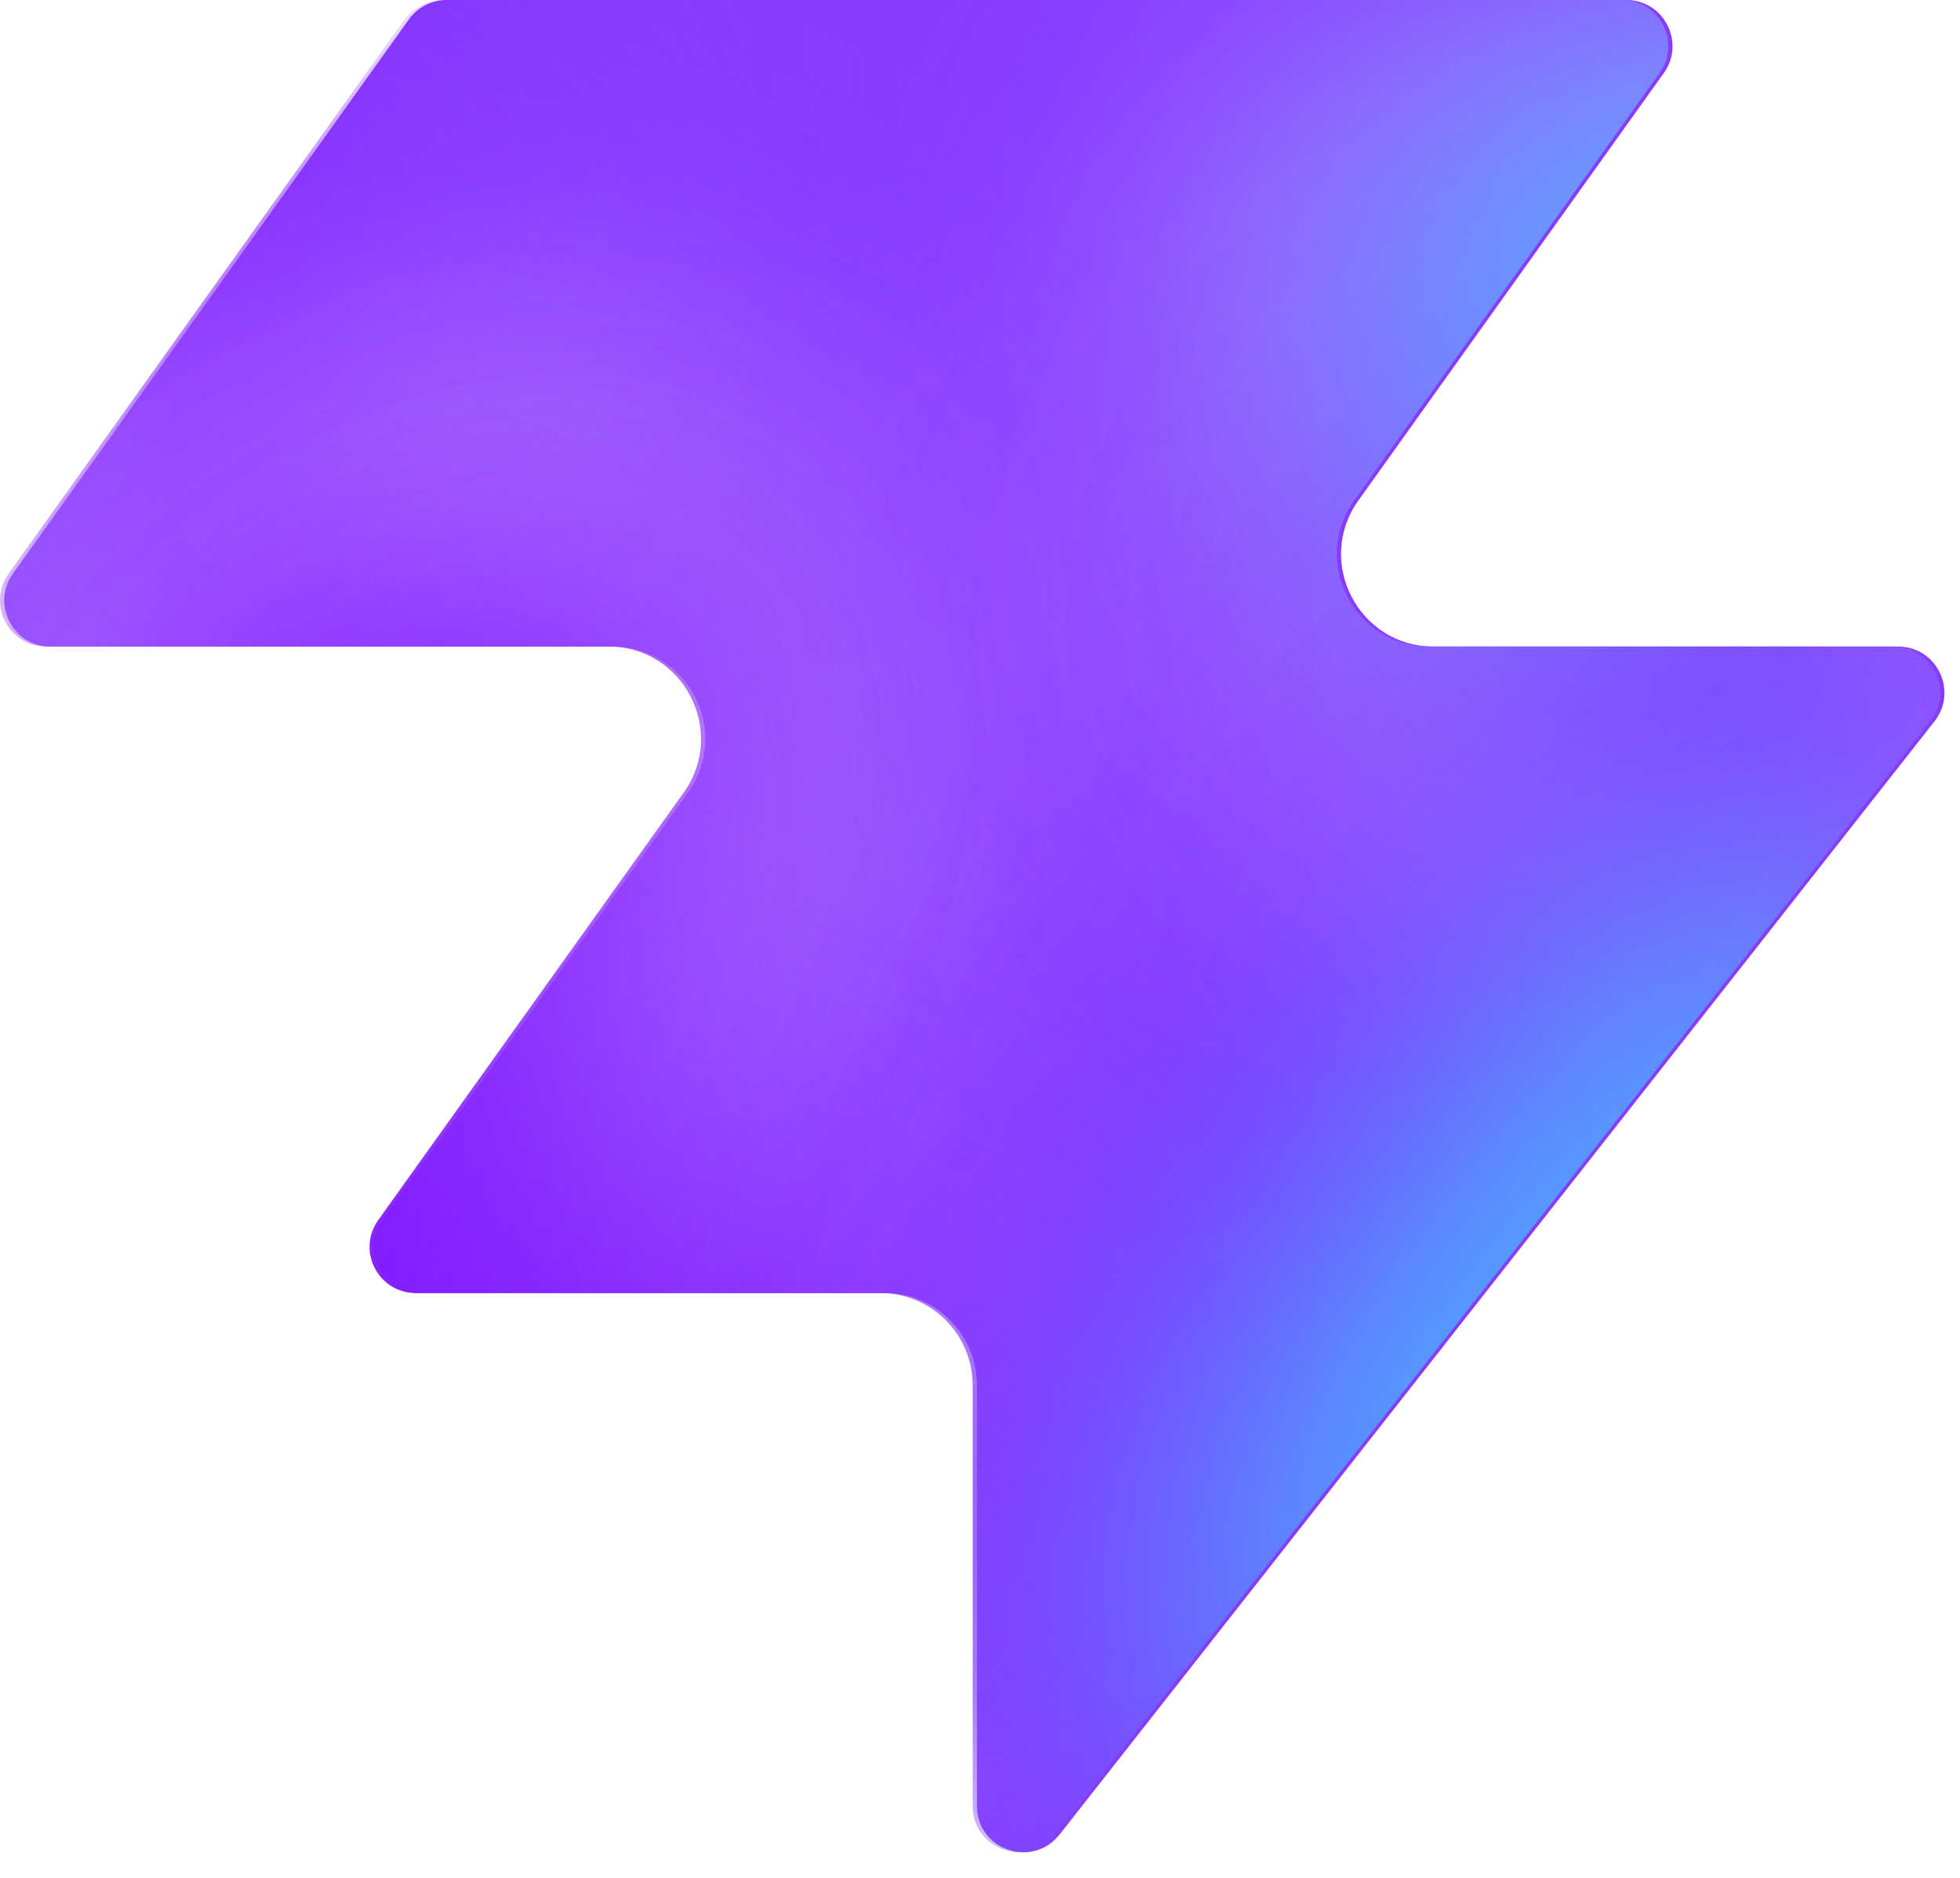
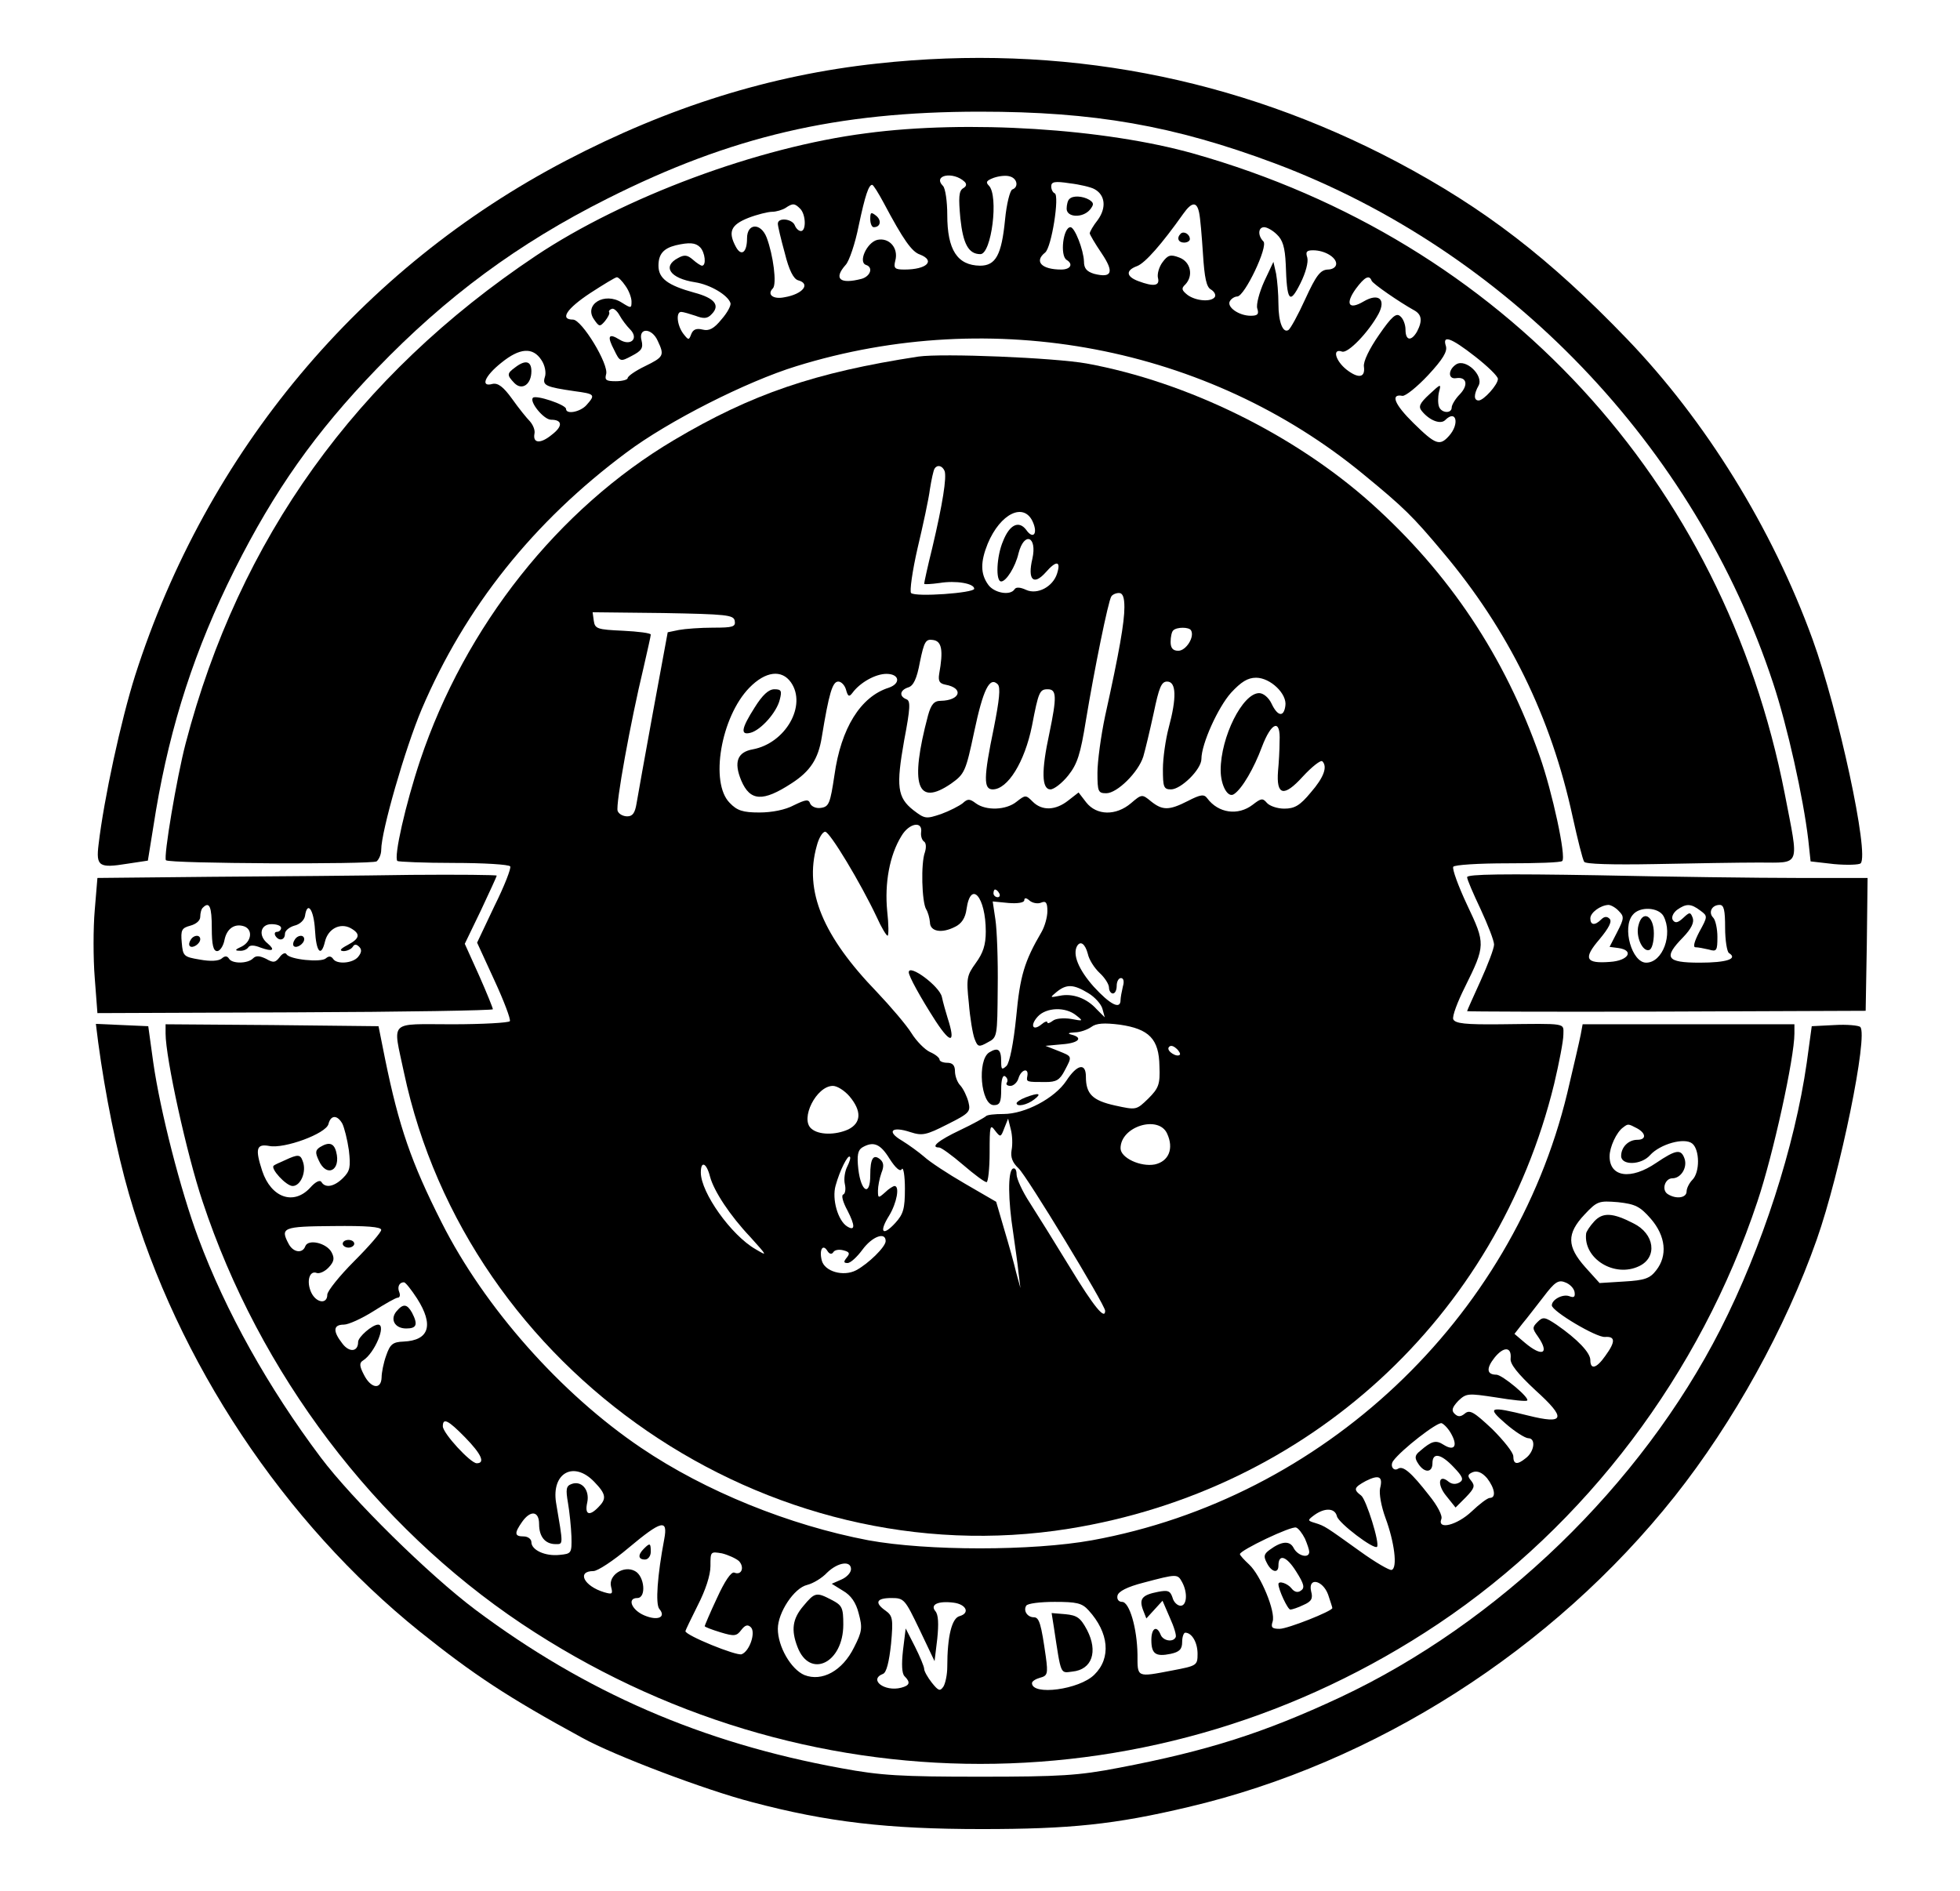
- <svg xmlns="http://www.w3.org/2000/svg" width="48" height="46" fill="none" viewBox="0 0 48 46">
-   <path fill="#863bff" d="M25.946 44.938c-.664.845-2.021.375-2.021-.698V33.937a2.26 2.26 0 0 0-2.262-2.262H10.287c-.92 0-1.456-1.04-.92-1.788l7.48-10.471c1.07-1.497 0-3.578-1.842-3.578H1.237c-.92 0-1.456-1.04-.92-1.788L10.013.474c.214-.297.556-.474.92-.474h28.894c.92 0 1.456 1.04.92 1.788l-7.48 10.471c-1.07 1.498 0 3.579 1.842 3.579h11.377c.943 0 1.473 1.088.89 1.83L25.947 44.94z" style="fill:#863bff;fill:color(display-p3 .525 .23 1);fill-opacity:1" />
-   <mask id="a" width="48" height="46" x="0" y="0" maskUnits="userSpaceOnUse" style="mask-type:alpha">
-     <path fill="#000" d="M25.842 44.938c-.664.844-2.021.375-2.021-.698V33.937a2.26 2.26 0 0 0-2.262-2.262H10.183c-.92 0-1.456-1.04-.92-1.788l7.48-10.471c1.07-1.498 0-3.579-1.842-3.579H1.133c-.92 0-1.456-1.04-.92-1.787L9.91.473c.214-.297.556-.474.92-.474h28.894c.92 0 1.456 1.04.92 1.788l-7.48 10.471c-1.07 1.498 0 3.578 1.842 3.578h11.377c.943 0 1.473 1.088.89 1.832L25.843 44.94z" style="fill:#000;fill-opacity:1" />
-   </mask>
-   <g mask="url(#a)">
-     <g filter="url(#b)">
-       <ellipse cx="5.508" cy="14.704" fill="#ede6ff" rx="5.508" ry="14.704" style="fill:#ede6ff;fill:color(display-p3 .927 .903 1);fill-opacity:1" transform="matrix(.00324 1 1 -.00324 -4.47 31.516)" />
-     </g>
-     <g filter="url(#c)">
-       <ellipse cx="10.399" cy="29.851" fill="#ede6ff" rx="10.399" ry="29.851" style="fill:#ede6ff;fill:color(display-p3 .927 .903 1);fill-opacity:1" transform="matrix(.00324 1 1 -.00324 -39.328 7.883)" />
-     </g>
-     <g filter="url(#d)">
-       <ellipse cx="5.508" cy="30.487" fill="#7e14ff" rx="5.508" ry="30.487" style="fill:#7e14ff;fill:color(display-p3 .492 .077 1);fill-opacity:1" transform="rotate(89.814 -25.913 -14.639)scale(1 -1)" />
-     </g>
-     <g filter="url(#e)">
-       <ellipse cx="5.508" cy="30.599" fill="#7e14ff" rx="5.508" ry="30.599" style="fill:#7e14ff;fill:color(display-p3 .492 .077 1);fill-opacity:1" transform="rotate(89.814 -32.644 -3.334)scale(1 -1)" />
-     </g>
-     <g filter="url(#f)">
-       <ellipse cx="5.508" cy="30.599" fill="#7e14ff" rx="5.508" ry="30.599" style="fill:#7e14ff;fill:color(display-p3 .492 .077 1);fill-opacity:1" transform="matrix(.00324 1 1 -.00324 -34.34 30.47)" />
-     </g>
-     <g filter="url(#g)">
-       <ellipse cx="14.072" cy="22.078" fill="#ede6ff" rx="14.072" ry="22.078" style="fill:#ede6ff;fill:color(display-p3 .927 .903 1);fill-opacity:1" transform="rotate(93.35 24.506 48.493)scale(-1 1)" />
-     </g>
-     <g filter="url(#h)">
-       <ellipse cx="3.47" cy="21.501" fill="#7e14ff" rx="3.47" ry="21.501" style="fill:#7e14ff;fill:color(display-p3 .492 .077 1);fill-opacity:1" transform="rotate(89.009 28.708 47.59)scale(-1 1)" />
-     </g>
-     <g filter="url(#i)">
-       <ellipse cx="3.47" cy="21.501" fill="#7e14ff" rx="3.47" ry="21.501" style="fill:#7e14ff;fill:color(display-p3 .492 .077 1);fill-opacity:1" transform="rotate(89.009 28.708 47.59)scale(-1 1)" />
-     </g>
-     <g filter="url(#j)">
-       <ellipse cx=".387" cy="8.972" fill="#7e14ff" rx="4.407" ry="29.108" style="fill:#7e14ff;fill:color(display-p3 .492 .077 1);fill-opacity:1" transform="rotate(39.51 .387 8.972)" />
-     </g>
-     <g filter="url(#k)">
-       <ellipse cx="47.523" cy="-6.092" fill="#7e14ff" rx="4.407" ry="29.108" style="fill:#7e14ff;fill:color(display-p3 .492 .077 1);fill-opacity:1" transform="rotate(37.892 47.523 -6.092)" />
-     </g>
-     <g filter="url(#l)">
-       <ellipse cx="41.412" cy="6.333" fill="#47bfff" rx="5.971" ry="9.665" style="fill:#47bfff;fill:color(display-p3 .28 .748 1);fill-opacity:1" transform="rotate(37.892 41.412 6.333)" />
-     </g>
-     <g filter="url(#m)">
-       <ellipse cx="-1.879" cy="38.332" fill="#7e14ff" rx="4.407" ry="29.108" style="fill:#7e14ff;fill:color(display-p3 .492 .077 1);fill-opacity:1" transform="rotate(37.892 -1.88 38.332)" />
-     </g>
-     <g filter="url(#n)">
-       <ellipse cx="-1.879" cy="38.332" fill="#7e14ff" rx="4.407" ry="29.108" style="fill:#7e14ff;fill:color(display-p3 .492 .077 1);fill-opacity:1" transform="rotate(37.892 -1.88 38.332)" />
-     </g>
-     <g filter="url(#o)">
-       <ellipse cx="35.651" cy="29.907" fill="#7e14ff" rx="4.407" ry="29.108" style="fill:#7e14ff;fill:color(display-p3 .492 .077 1);fill-opacity:1" transform="rotate(37.892 35.651 29.907)" />
-     </g>
-     <g filter="url(#p)">
-       <ellipse cx="38.418" cy="32.4" fill="#47bfff" rx="5.971" ry="15.297" style="fill:#47bfff;fill:color(display-p3 .28 .748 1);fill-opacity:1" transform="rotate(37.892 38.418 32.4)" />
-     </g>
+ <svg xmlns="http://www.w3.org/2000/svg" version="1.0" width="509pt" height="491pt" viewBox="0 0 509 491" preserveAspectRatio="xMidYMid meet">
+   <g transform="translate(0,491) scale(0.1,-0.1)" fill="#000000" stroke="none">
+     <path d="M2278 4745 c-278 -30 -542 -113 -808 -252 -534 -279 -933 -756 -1119 -1337 -37 -117 -81 -320 -95 -439 -7 -57 1 -62 75 -50 l53 8 21 130 c38 224 101 419 204 625 104 207 210 357 369 522 181 188 368 326 599 442 322 162 596 226 968 226 296 0 503 -36 765 -134 605 -227 1092 -734 1295 -1351 37 -112 78 -296 91 -406 l6 -56 61 -7 c33 -3 65 -2 69 2 23 23 -58 398 -125 582 -105 289 -278 568 -482 780 -202 210 -370 339 -596 459 -418 221 -875 308 -1351 256z" />
+     <path d="M2250 4564 c-282 -36 -630 -166 -858 -318 -467 -312 -771 -735 -910 -1267 -23 -88 -58 -296 -51 -303 8 -9 533 -11 547 -3 6 5 12 18 12 30 0 48 62 263 105 365 113 265 290 487 532 667 108 81 311 184 441 224 510 158 1069 52 1473 -281 106 -87 128 -109 206 -202 171 -203 281 -428 337 -687 13 -59 26 -111 30 -117 3 -6 72 -8 183 -6 98 2 220 4 271 4 110 0 104 -14 67 178 -159 814 -733 1436 -1535 1663 -230 65 -587 88 -850 53z m255 -126 c6 -6 5 -12 -4 -17 -11 -7 -12 -24 -7 -78 7 -66 21 -93 52 -93 29 0 48 152 22 178 -9 9 -6 13 12 20 14 5 32 7 42 4 20 -5 24 -28 7 -34 -6 -2 -15 -37 -19 -79 -9 -91 -24 -119 -65 -119 -59 1 -85 41 -85 132 0 35 -5 69 -11 75 -28 28 26 39 56 11z m337 -19 c28 -15 32 -48 9 -80 -12 -15 -21 -31 -21 -35 0 -3 14 -27 31 -52 33 -49 27 -65 -20 -53 -19 6 -26 14 -26 32 -1 30 -24 89 -35 89 -19 0 -28 -74 -10 -85 18 -11 10 -25 -14 -25 -51 0 -71 21 -42 44 17 13 38 149 25 154 -5 2 -9 10 -9 18 0 12 9 14 48 8 26 -3 55 -10 64 -15z m-547 -36 c51 -96 73 -127 94 -134 41 -16 18 -39 -40 -39 -25 0 -29 3 -24 23 9 33 -16 61 -47 54 -27 -7 -50 -58 -29 -65 19 -6 12 -29 -11 -36 -57 -15 -74 0 -42 36 9 9 25 56 34 102 17 80 26 106 35 106 3 0 16 -21 30 -47z m-217 -15 c15 -15 16 -58 2 -58 -6 0 -13 7 -16 15 -7 17 -44 21 -44 4 0 -6 8 -40 18 -76 11 -45 23 -68 35 -71 33 -9 12 -36 -36 -44 -29 -6 -46 7 -30 23 11 11 1 87 -16 132 -15 39 -51 38 -51 -2 0 -37 -15 -48 -29 -22 -21 39 -13 57 32 75 23 9 52 16 62 16 11 0 27 5 35 10 19 13 24 12 38 -2z m1036 -10 c3 -13 7 -61 10 -107 4 -63 9 -87 21 -93 8 -5 13 -13 10 -19 -9 -14 -49 -11 -71 5 -15 12 -17 17 -6 27 22 23 14 59 -15 70 -23 9 -30 7 -44 -12 -9 -12 -14 -30 -12 -40 6 -22 -11 -24 -51 -9 -32 12 -33 28 -3 39 21 8 64 57 120 136 22 31 35 32 41 3z m202 -57 c15 -14 21 -33 23 -77 3 -97 10 -106 38 -50 14 28 21 55 18 67 -5 15 -2 19 15 19 30 0 60 -18 60 -35 0 -9 -10 -15 -22 -15 -19 -1 -30 -15 -58 -76 -19 -42 -39 -78 -44 -81 -14 -9 -26 20 -26 68 0 26 -3 61 -6 78 l-7 31 -24 -51 c-13 -29 -21 -60 -18 -70 5 -15 1 -19 -17 -19 -31 0 -63 23 -54 38 4 7 13 12 19 12 19 0 81 130 68 143 -15 15 -14 37 2 37 7 0 22 -8 33 -19z m-1498 -33 c13 -13 17 -48 5 -48 -3 0 -14 7 -24 16 -14 12 -22 13 -38 4 -42 -22 -21 -53 44 -63 39 -6 85 -33 92 -54 2 -6 -8 -25 -23 -42 -20 -25 -33 -31 -49 -27 -16 4 -25 1 -30 -12 -6 -16 -7 -16 -21 2 -16 22 -19 56 -5 56 5 0 22 -5 37 -10 21 -8 31 -8 42 4 23 23 8 42 -45 56 -69 19 -93 37 -93 70 0 30 13 45 45 53 35 8 51 7 63 -5z m-194 -100 c9 -12 16 -31 16 -41 0 -18 -1 -18 -25 -3 -45 29 -100 -5 -72 -44 13 -19 15 -19 28 -4 8 10 13 20 11 23 -2 3 1 7 7 9 5 2 14 -6 20 -17 6 -11 18 -27 27 -36 24 -24 2 -45 -27 -27 -29 18 -33 9 -14 -27 15 -31 16 -31 46 -15 25 13 30 20 25 40 -9 34 27 33 42 -1 18 -38 16 -42 -33 -66 -25 -12 -45 -26 -45 -31 0 -4 -14 -8 -31 -8 -25 0 -29 3 -25 18 8 25 -63 142 -86 142 -35 0 -17 28 45 69 34 22 65 41 69 41 4 0 14 -10 22 -22z m1938 13 c3 -8 73 -56 109 -76 21 -11 24 -27 9 -56 -15 -26 -30 -24 -30 5 0 13 -6 29 -14 35 -10 9 -22 -1 -55 -49 -25 -36 -41 -69 -39 -82 4 -29 -14 -32 -45 -8 -29 23 -38 56 -12 47 15 -6 69 50 95 98 20 38 0 55 -39 32 -39 -23 -48 -6 -20 33 23 31 35 37 41 21z m269 -197 c32 -25 59 -51 59 -58 0 -15 -37 -56 -50 -56 -13 0 -13 16 0 39 13 26 -33 70 -58 55 -22 -14 -22 -40 0 -36 27 4 32 -18 9 -42 -12 -12 -21 -28 -21 -34 0 -17 -27 -15 -33 2 -3 8 -3 25 0 38 6 22 5 22 -25 -6 -25 -23 -29 -32 -20 -43 20 -25 49 -36 61 -24 29 29 38 -10 10 -41 -24 -27 -35 -23 -92 33 -50 49 -61 77 -29 71 8 -1 38 23 67 54 38 41 50 61 46 75 -10 30 12 23 76 -27z m-2425 -9 c9 -13 13 -33 9 -44 -7 -22 2 -26 78 -37 52 -7 54 -9 30 -36 -16 -18 -53 -25 -53 -10 0 11 -78 37 -86 29 -10 -10 28 -57 47 -57 30 0 31 -17 2 -39 -29 -24 -50 -23 -45 3 2 9 -4 23 -12 32 -8 8 -29 34 -46 58 -23 32 -37 42 -51 39 -32 -9 -21 20 23 55 48 39 82 41 104 7z" />
+     <path d="M2777 4393 c-4 -3 -7 -15 -7 -25 0 -23 42 -25 61 -2 10 13 10 17 -2 25 -17 10 -43 12 -52 2z" />
+     <path d="M2260 4341 c0 -11 4 -21 9 -21 18 0 21 18 6 30 -13 10 -15 9 -15 -9z" />
+     <path d="M3066 4303 c-11 -11 -6 -23 9 -23 8 0 15 4 15 9 0 13 -16 22 -24 14z" />
+     <path d="M1338 3956 c-22 -16 -22 -20 -2 -41 20 -20 44 -3 44 31 0 27 -16 30 -42 10z" />
+     <path d="M2385 3984 c-268 -41 -433 -97 -635 -217 -300 -178 -542 -483 -659 -832 -38 -114 -69 -251 -59 -261 3 -2 69 -5 146 -5 78 0 144 -4 147 -9 3 -4 -15 -51 -41 -103 l-45 -95 45 -98 c25 -54 43 -102 40 -106 -3 -4 -70 -8 -150 -8 -167 0 -154 13 -125 -125 165 -777 943 -1311 1727 -1185 622 100 1112 549 1260 1155 13 55 24 112 24 128 0 31 13 29 -163 27 -92 -1 -118 2 -123 13 -3 8 11 45 30 83 54 109 54 113 6 214 -23 49 -39 93 -36 99 3 5 65 9 141 9 75 0 139 2 142 6 11 10 -26 180 -58 271 -91 260 -235 476 -438 658 -199 178 -477 315 -739 363 -84 15 -374 27 -437 18z m68 -297 c6 -16 -5 -86 -32 -200 -12 -48 -21 -90 -21 -93 0 -2 18 -1 40 2 42 7 90 -1 90 -15 0 -11 -153 -22 -164 -11 -4 4 3 56 17 117 14 59 29 128 32 153 4 25 9 48 12 53 7 11 20 8 26 -6z m229 -132 c14 -31 1 -47 -17 -21 -19 25 -43 14 -60 -29 -17 -39 -20 -105 -5 -105 13 0 37 38 45 73 15 58 49 44 36 -14 -13 -55 3 -71 35 -35 27 31 40 30 29 -4 -11 -34 -51 -55 -80 -42 -15 7 -26 8 -30 2 -11 -18 -54 -10 -69 12 -20 28 -20 59 -1 106 33 79 94 108 117 57z m238 -222 c0 -39 -13 -115 -50 -282 -11 -52 -20 -119 -20 -148 0 -49 2 -53 23 -53 28 0 83 54 96 95 5 17 17 67 27 113 14 67 20 82 35 82 24 0 25 -42 4 -120 -8 -30 -15 -79 -15 -107 0 -47 2 -53 21 -53 26 0 79 52 79 79 0 39 43 134 77 172 26 28 43 39 65 39 37 0 81 -42 76 -73 -4 -30 -20 -28 -36 6 -7 15 -21 27 -32 27 -43 0 -100 -114 -100 -200 0 -40 19 -74 35 -62 21 14 52 68 72 122 25 66 49 74 46 15 0 -22 -2 -57 -4 -77 -5 -64 15 -69 64 -15 24 26 47 44 51 40 14 -14 4 -42 -30 -81 -28 -34 -42 -42 -69 -42 -18 0 -38 7 -45 15 -11 13 -15 12 -37 -5 -38 -29 -89 -22 -118 17 -8 11 -17 10 -50 -7 -49 -25 -66 -25 -96 -1 -23 19 -24 19 -52 -5 -39 -33 -89 -32 -116 2 l-20 26 -27 -21 c-33 -26 -68 -27 -92 -3 -18 18 -19 18 -42 0 -27 -22 -79 -24 -106 -4 -16 12 -21 12 -34 0 -9 -7 -34 -20 -56 -28 -39 -13 -42 -13 -72 10 -42 33 -45 62 -24 181 16 84 17 103 6 107 -20 8 -17 24 5 31 13 4 22 22 30 66 11 53 15 60 34 57 23 -3 27 -27 16 -88 -3 -19 1 -25 16 -28 49 -9 39 -41 -12 -42 -17 0 -25 -9 -33 -38 -48 -181 -29 -238 60 -177 35 25 38 31 60 135 23 109 40 144 61 123 8 -8 4 -42 -10 -113 -27 -130 -27 -160 -3 -160 39 0 83 71 102 165 17 89 20 95 41 95 23 0 24 -19 4 -115 -21 -97 -20 -145 3 -145 9 0 30 16 46 36 24 30 32 56 46 143 22 133 58 310 66 322 3 5 12 9 20 9 10 0 14 -12 14 -37z m-1012 -35 c3 -16 -5 -18 -56 -18 -33 0 -73 -3 -89 -6 l-29 -6 -38 -206 c-21 -114 -40 -222 -43 -239 -4 -24 -10 -33 -24 -33 -11 0 -22 6 -25 14 -6 15 34 234 67 371 10 44 19 83 19 87 0 4 -33 8 -72 10 -67 3 -73 5 -76 26 l-3 22 183 -2 c165 -3 183 -5 186 -20z m1185 -25 c10 -17 -13 -53 -33 -53 -14 0 -20 7 -20 23 0 13 3 27 7 30 9 9 41 9 46 0z m-1039 -135 c42 -60 -14 -158 -99 -174 -40 -7 -50 -33 -30 -81 23 -54 56 -56 131 -7 48 31 69 63 78 119 19 116 28 145 43 145 8 0 17 -10 20 -21 5 -18 8 -20 17 -8 20 27 60 49 88 49 34 0 38 -25 6 -36 -73 -23 -124 -105 -141 -227 -11 -73 -14 -82 -35 -85 -12 -2 -24 3 -28 11 -4 12 -11 11 -42 -4 -22 -12 -57 -19 -90 -19 -43 0 -58 5 -77 25 -52 52 -23 223 51 299 42 43 84 48 108 14z m338 -390 c-1 -9 2 -19 7 -23 6 -3 7 -15 3 -28 -11 -29 -8 -129 3 -148 5 -8 9 -23 10 -34 0 -24 30 -30 65 -12 17 8 27 23 30 46 11 77 50 32 50 -58 0 -35 -7 -56 -26 -82 -23 -32 -25 -39 -18 -104 3 -38 10 -80 15 -93 8 -21 11 -22 34 -9 25 13 25 14 26 142 1 72 -2 151 -6 177 l-7 47 41 -4 c24 -2 41 1 41 7 0 7 5 7 14 -1 7 -6 21 -9 30 -5 12 5 16 0 16 -22 0 -16 -7 -40 -15 -54 -45 -77 -56 -114 -66 -221 -7 -69 -17 -118 -25 -127 -12 -11 -14 -10 -14 11 0 32 -8 38 -31 24 -32 -20 -22 -137 12 -137 16 0 19 8 19 41 0 25 4 38 10 34 6 -4 8 -11 5 -16 -4 -5 1 -9 9 -9 8 0 18 9 21 20 7 23 27 28 23 6 -3 -16 -3 -16 47 -16 28 0 37 5 50 30 20 38 20 36 -17 51 l-33 13 43 4 c43 3 56 17 25 25 -12 3 -9 5 8 6 14 0 33 7 43 14 13 10 34 11 74 6 76 -11 102 -37 103 -108 2 -47 -2 -57 -29 -84 -31 -30 -31 -30 -86 -18 -59 13 -76 30 -76 75 0 37 -23 32 -51 -11 -30 -45 -107 -86 -163 -86 -23 0 -43 -2 -46 -6 -3 -3 -33 -20 -67 -36 -57 -27 -78 -45 -54 -45 5 0 33 -20 62 -45 29 -25 56 -45 61 -45 4 0 8 35 8 77 0 69 1 75 14 57 14 -18 15 -18 24 6 l10 25 7 -28 c4 -15 5 -39 2 -54 -3 -18 2 -32 18 -47 21 -19 225 -355 225 -370 0 -25 -29 10 -91 112 -39 64 -87 141 -105 169 -19 29 -34 62 -34 73 0 12 -4 18 -10 15 -13 -8 -12 -82 1 -165 5 -36 12 -83 14 -105 l5 -40 -11 40 c-5 22 -19 72 -31 112 l-21 72 -81 47 c-45 26 -92 57 -106 70 -14 12 -40 31 -58 42 -41 24 -26 38 22 22 31 -10 41 -8 96 20 58 29 61 33 55 58 -4 15 -13 34 -21 43 -8 8 -14 25 -14 37 0 15 -6 22 -20 22 -11 0 -20 4 -20 8 0 5 -11 14 -25 20 -13 6 -35 28 -48 49 -13 21 -54 69 -90 107 -140 145 -189 262 -156 379 5 20 15 37 22 37 12 0 92 -133 134 -222 12 -27 25 -48 28 -48 3 0 3 29 -1 64 -7 72 6 145 37 195 20 34 56 40 51 9z m203 -158 c3 -5 1 -10 -4 -10 -6 0 -11 5 -11 10 0 6 2 10 4 10 3 0 8 -4 11 -10z m230 -157 c3 -15 17 -37 31 -50 13 -12 24 -29 24 -38 0 -8 5 -15 10 -15 6 0 10 9 10 20 0 11 5 20 11 20 7 0 9 -9 5 -22 -3 -13 -6 -29 -6 -35 0 -26 -27 -12 -70 35 -39 44 -55 83 -43 105 9 15 21 6 28 -20z m1 -102 c17 -10 34 -29 37 -41 l6 -22 -21 21 c-26 29 -63 42 -96 35 -26 -5 -26 -5 -8 10 26 21 44 20 82 -3z m-31 -58 c19 -15 18 -15 -14 -9 -20 3 -40 1 -47 -5 -8 -6 -14 -8 -14 -4 0 4 -7 2 -15 -5 -23 -19 -31 -3 -10 20 22 24 72 26 100 3z m269 -102 c-7 -8 -35 9 -29 19 4 6 11 5 20 -3 7 -6 11 -14 9 -16z m-858 -108 c32 -38 31 -69 -3 -86 -33 -15 -77 -15 -96 2 -30 25 13 111 56 111 11 0 30 -12 43 -27z m825 -97 c18 -39 4 -72 -32 -80 -37 -7 -89 17 -89 42 0 57 99 87 121 38z m-721 -65 c16 -25 28 -35 32 -27 4 6 8 -17 8 -51 0 -52 -4 -66 -25 -89 -33 -36 -43 -24 -16 19 20 33 28 77 14 77 -3 0 -15 -7 -25 -17 -17 -15 -18 -15 -18 5 0 11 4 32 9 46 7 17 6 27 -3 35 -18 15 -26 3 -26 -41 0 -56 -24 -44 -31 16 -4 36 -1 49 10 56 29 17 47 10 71 -29z m-110 -21 c-6 -12 -9 -32 -6 -45 3 -13 1 -25 -4 -27 -6 -2 -1 -20 11 -42 20 -39 20 -54 -1 -41 -24 15 -40 71 -30 106 11 40 32 81 37 75 3 -2 -1 -14 -7 -26z m-356 -26 c10 -37 51 -100 105 -157 44 -49 45 -50 13 -31 -63 36 -142 147 -142 199 0 32 15 25 24 -11z m456 -167 c0 -15 -45 -59 -77 -76 -33 -17 -82 -3 -89 26 -7 28 3 44 15 24 5 -8 11 -9 15 -3 3 6 15 8 26 5 16 -4 18 -8 9 -19 -9 -11 -8 -14 2 -14 8 0 25 16 39 35 25 34 60 47 60 22z" />
+     <path d="M1960 3073 c-35 -55 -38 -73 -11 -66 27 7 68 53 76 86 6 23 4 27 -14 27 -15 0 -31 -15 -51 -47z" />
+     <path d="M2360 2385 c0 -10 30 -65 70 -127 40 -61 52 -57 31 8 -5 16 -12 41 -15 55 -6 28 -86 87 -86 64z" />
+     <path d="M2663 2060 c-13 -5 -23 -12 -23 -15 0 -10 27 -5 46 10 21 16 11 18 -23 5z" />
+     <path d="M549 2633 l-296 -3 -7 -84 c-4 -46 -4 -125 0 -175 l7 -92 513 2 c283 1 514 5 514 8 0 3 -16 43 -36 88 l-37 82 42 87 c22 47 41 88 41 90 0 2 -100 3 -222 2 -123 -2 -356 -4 -519 -5z m1 -133 c0 -44 4 -60 14 -60 7 0 16 13 19 29 6 30 27 44 52 35 22 -9 18 -39 -7 -52 -18 -8 -19 -11 -6 -11 9 -1 19 3 23 9 4 6 15 6 32 -1 31 -11 39 -7 18 11 -25 20 -19 50 10 50 14 0 25 -4 25 -10 0 -5 -5 -10 -11 -10 -5 0 -7 -4 -4 -10 9 -15 25 -12 25 5 0 8 11 17 24 21 14 3 26 14 28 25 6 41 23 17 26 -36 3 -58 16 -72 26 -30 8 33 39 49 66 35 27 -15 25 -27 -7 -44 -19 -10 -23 -15 -11 -16 9 0 20 5 24 11 4 7 9 8 17 0 7 -7 6 -15 -3 -26 -14 -17 -56 -20 -65 -5 -5 7 -11 8 -19 1 -13 -11 -94 -3 -102 11 -3 5 -11 2 -18 -8 -11 -14 -16 -15 -35 -4 -17 8 -26 9 -34 1 -14 -14 -54 -14 -62 -1 -5 8 -11 8 -19 1 -8 -7 -30 -8 -57 -3 -42 7 -44 9 -47 44 -3 33 0 38 22 44 15 4 26 13 26 23 0 10 3 21 7 24 17 17 23 2 23 -53z" />
+     <path d="M495 2469 c-4 -6 -5 -13 -2 -16 7 -7 27 6 27 18 0 12 -17 12 -25 -2z" />
+     <path d="M765 2469 c-4 -6 -5 -13 -2 -16 7 -7 27 6 27 18 0 12 -17 12 -25 -2z" />
+     <path d="M3810 2632 c0 -6 16 -43 35 -83 19 -41 35 -82 35 -92 0 -10 -16 -52 -35 -94 -19 -42 -35 -77 -35 -79 0 -1 233 -2 518 -1 l517 2 3 173 2 172 -182 0 c-101 0 -335 3 -520 7 -240 4 -338 3 -338 -5z m394 -88 c14 -14 14 -19 -4 -54 l-20 -39 23 -3 c42 -6 26 -33 -22 -36 -64 -5 -70 9 -27 59 24 29 33 46 26 53 -7 7 -14 6 -22 -2 -16 -16 -28 -15 -28 3 0 15 26 34 47 35 6 0 19 -7 27 -16z m212 1 c19 -14 19 -15 -3 -55 -13 -25 -17 -40 -10 -40 7 0 22 -3 35 -6 20 -6 22 -3 22 33 0 21 -5 44 -11 50 -13 13 -4 33 17 33 11 0 14 -14 14 -59 0 -33 5 -63 10 -66 24 -15 -6 -25 -76 -25 -87 0 -95 13 -43 66 21 22 29 38 25 50 -6 16 -8 16 -25 0 -14 -13 -21 -14 -27 -5 -4 7 1 18 11 26 24 17 36 17 61 -2z m-96 -14 c25 -47 -2 -121 -45 -121 -37 0 -63 91 -35 124 18 23 67 20 80 -3z" />
+     <path d="M4255 2507 c-8 -29 11 -70 28 -64 7 2 12 21 12 43 0 47 -30 62 -40 21z" />
+     <path d="M255 2203 c18 -134 48 -283 80 -394 126 -436 402 -852 755 -1136 140 -112 229 -171 422 -276 83 -46 321 -136 441 -167 196 -52 353 -70 596 -70 231 0 346 12 536 57 486 114 947 408 1264 807 153 193 288 437 369 667 61 173 134 531 113 552 -4 4 -35 7 -67 5 l-59 -3 -13 -95 c-31 -217 -116 -480 -224 -692 -207 -406 -577 -763 -988 -956 -197 -92 -344 -139 -575 -183 -104 -20 -151 -23 -360 -23 -205 0 -258 3 -360 22 -363 66 -665 198 -951 412 -121 91 -319 286 -401 395 -136 181 -247 379 -318 570 -46 123 -99 330 -117 456 l-13 94 -68 3 -68 3 6 -48z" />
+     <path d="M430 2226 c0 -63 55 -314 96 -436 148 -447 448 -842 829 -1097 727 -485 1655 -485 2380 0 384 257 680 649 829 1097 41 122 96 373 96 436 l0 24 -275 0 -275 0 -5 -27 c-3 -16 -19 -84 -35 -152 -142 -588 -635 -1052 -1234 -1161 -155 -28 -428 -28 -581 0 -205 39 -423 127 -590 240 -209 141 -407 365 -518 585 -79 156 -111 249 -147 425 l-17 85 -277 3 -276 2 0 -24z m459 -234 c5 -10 13 -41 17 -69 5 -44 3 -54 -15 -72 -23 -23 -46 -27 -56 -11 -4 7 -16 1 -30 -15 -43 -46 -101 -25 -124 44 -19 58 -15 71 18 65 39 -8 148 32 154 57 6 24 23 24 36 1z m3362 -12 c24 -13 25 -30 1 -30 -23 0 -42 -19 -42 -42 0 -25 52 -24 75 2 26 29 90 47 110 30 19 -16 20 -74 0 -94 -8 -8 -15 -22 -15 -30 0 -17 -27 -21 -49 -7 -17 11 -7 41 12 41 22 0 39 27 32 50 -9 27 -22 25 -74 -10 -66 -45 -121 -37 -121 17 0 24 18 63 35 75 13 10 13 10 36 -2z m36 -235 c39 -45 44 -96 14 -134 -16 -21 -30 -26 -83 -29 l-64 -4 -37 41 c-48 54 -49 87 -2 137 33 35 37 36 87 32 45 -5 57 -11 85 -43z m-3297 -29 c0 -6 -31 -42 -70 -81 -38 -38 -70 -78 -70 -87 0 -26 -29 -22 -42 6 -13 29 -4 58 15 50 7 -2 21 4 31 15 14 15 15 24 7 39 -13 24 -60 35 -68 16 -7 -20 -31 -17 -43 5 -23 43 -16 46 115 47 87 1 125 -2 125 -10z m3099 -161 c2 -13 -1 -16 -14 -11 -17 6 -45 -9 -45 -24 0 -15 116 -84 138 -82 27 2 28 -12 1 -49 -23 -33 -39 -37 -39 -11 0 19 -33 54 -88 92 -30 20 -35 21 -49 7 -14 -14 -14 -17 1 -38 31 -45 11 -54 -34 -16 l-27 23 21 27 c12 14 36 46 55 70 28 37 38 44 55 37 12 -4 23 -15 25 -25z m-3006 -17 c44 -69 32 -109 -35 -112 -28 -1 -35 -7 -45 -36 -7 -19 -12 -45 -12 -57 -1 -33 -28 -29 -46 7 -12 23 -12 31 -2 37 30 19 61 93 39 93 -15 0 -52 -32 -52 -45 0 -26 -23 -28 -41 -4 -25 32 -24 49 4 49 12 0 47 16 77 35 30 19 58 35 63 35 5 0 7 6 4 14 -6 14 0 26 12 26 4 0 19 -19 34 -42z m2840 -156 c-2 -14 18 -39 64 -82 82 -74 77 -90 -19 -66 -100 25 -108 22 -58 -21 24 -21 51 -38 59 -38 20 0 16 -35 -7 -52 -22 -18 -32 -16 -32 5 0 10 -25 41 -55 71 -47 44 -58 51 -71 40 -11 -9 -18 -9 -27 0 -8 8 -6 16 10 33 21 20 25 20 98 9 42 -7 79 -11 81 -8 7 7 -65 67 -80 67 -25 0 -27 16 -5 44 24 30 45 29 42 -2z m-2715 -205 c42 -43 53 -67 30 -67 -16 0 -88 78 -88 96 0 23 14 16 58 -29z m2562 7 c16 -30 6 -43 -21 -26 -20 13 -31 10 -61 -16 -14 -11 -15 -18 -5 -33 16 -25 37 -24 37 1 0 29 22 25 55 -10 24 -25 27 -33 15 -40 -9 -5 -19 -5 -28 2 -26 22 -31 -7 -6 -37 l24 -30 27 27 c22 23 24 29 14 42 -11 13 -10 17 4 23 12 4 24 -1 37 -16 20 -26 24 -51 7 -51 -6 0 -27 -16 -47 -35 -38 -36 -90 -49 -79 -20 4 8 -10 35 -32 62 -46 59 -67 77 -80 69 -12 -8 -22 7 -13 20 21 29 115 102 126 98 7 -3 19 -16 26 -30z m-2227 -122 c31 -32 33 -44 11 -66 -24 -25 -36 -19 -29 12 7 33 -15 58 -41 48 -14 -5 -15 -14 -9 -49 4 -23 8 -62 9 -87 1 -44 0 -45 -31 -48 -38 -4 -73 13 -73 33 0 8 -9 15 -20 15 -24 0 -25 8 -4 38 22 31 44 28 44 -6 0 -33 16 -52 43 -52 20 0 20 -4 1 108 -12 77 46 109 99 54z m2041 -17 c-3 -14 3 -47 14 -77 23 -62 32 -130 16 -135 -5 -2 -43 20 -83 49 -88 63 -90 65 -116 73 -20 6 -20 7 -1 21 27 19 53 18 58 -4 5 -18 96 -87 104 -79 8 8 -28 123 -41 133 -21 16 -19 21 12 38 34 17 45 12 37 -19z m-1859 -132 c-18 -95 -23 -168 -13 -181 19 -22 -4 -32 -39 -17 -33 14 -45 45 -18 45 24 0 19 57 -6 70 -29 16 -70 -11 -62 -41 5 -19 3 -20 -18 -14 -53 16 -72 55 -28 55 11 0 52 27 91 60 86 72 103 76 93 23z m1664 1 c6 -14 11 -29 11 -34 0 -18 -29 -11 -40 9 -10 21 -32 19 -63 -4 -15 -11 -16 -17 -7 -34 12 -24 30 -28 30 -7 0 32 21 25 46 -15 21 -33 23 -43 12 -50 -8 -6 -17 -3 -24 6 -10 13 -34 21 -34 11 0 -14 24 -66 31 -66 4 0 20 5 34 12 21 9 25 17 20 35 -9 38 30 30 44 -8 6 -18 11 -33 11 -35 0 -8 -116 -54 -137 -54 -20 0 -23 4 -18 19 8 26 -31 120 -61 148 -13 12 -24 24 -24 27 0 10 134 74 146 69 6 -2 16 -15 23 -29z m-1470 -58 c15 -16 7 -38 -12 -30 -8 3 -25 -22 -45 -66 -18 -38 -32 -72 -32 -73 0 -2 18 -9 41 -16 36 -11 42 -10 54 6 10 13 17 15 25 7 13 -13 -3 -62 -24 -70 -13 -5 -146 49 -146 60 0 2 15 33 32 67 20 39 33 78 33 102 0 38 0 38 30 33 16 -4 36 -13 44 -20z m291 -21 c0 -9 -11 -21 -25 -27 l-25 -11 29 -18 c21 -12 34 -31 41 -59 10 -37 9 -47 -12 -88 -30 -61 -83 -90 -129 -72 -35 15 -69 74 -69 120 0 42 42 106 76 114 16 4 39 18 52 32 28 27 62 32 62 9z m860 -34 c15 -28 12 -61 -4 -61 -8 0 -18 9 -21 21 -6 18 -12 20 -38 15 -41 -8 -49 -18 -39 -46 l9 -23 21 23 21 23 19 -44 c11 -24 18 -47 15 -51 -7 -14 -33 -9 -39 7 -10 25 -24 17 -24 -14 0 -36 11 -44 50 -36 23 5 30 12 30 31 0 13 4 24 8 24 17 0 32 -25 32 -55 0 -30 -2 -31 -65 -43 -94 -18 -91 -19 -91 41 -1 69 -21 137 -40 137 -9 0 -14 7 -12 16 2 11 25 23 68 34 87 23 88 23 100 1z m-682 -123 l39 -82 7 58 c4 39 3 63 -5 72 -14 17 7 27 47 22 33 -4 44 -27 16 -35 -20 -5 -32 -52 -32 -132 0 -20 -5 -43 -10 -51 -9 -13 -13 -11 -30 10 -11 14 -20 30 -20 36 0 6 -11 32 -24 58 l-24 47 -7 -57 c-4 -36 -3 -60 4 -67 16 -16 14 -24 -9 -30 -43 -11 -85 21 -47 36 9 3 16 31 21 78 6 65 4 73 -14 86 -30 21 -24 33 15 33 33 0 35 -3 73 -82z m439 50 c53 -58 59 -124 15 -167 -39 -39 -162 -55 -162 -22 0 5 10 11 21 14 19 5 21 10 15 54 -12 85 -17 103 -31 103 -17 0 -28 17 -20 30 3 6 37 10 74 10 57 0 71 -3 88 -22z" />
+     <path d="M831 1931 c-12 -8 -13 -14 -3 -35 20 -45 58 -26 45 23 -6 23 -19 26 -42 12z" />
+     <path d="M740 1897 c-14 -6 -27 -12 -29 -14 -10 -7 32 -53 49 -53 21 0 37 38 26 65 -6 17 -12 18 -46 2z" />
+     <path d="M4140 1738 c-11 -12 -21 -27 -21 -32 -7 -65 74 -115 138 -84 48 23 40 84 -15 111 -54 28 -80 29 -102 5z" />
+     <path d="M890 1680 c0 -5 7 -10 15 -10 8 0 15 5 15 10 0 6 -7 10 -15 10 -8 0 -15 -4 -15 -10z" />
+     <path d="M1030 1505 c-18 -21 -5 -45 25 -45 27 0 31 10 15 41 -13 23 -23 24 -40 4z" />
+     <path d="M1672 888 c-16 -16 -15 -28 3 -28 8 0 15 9 15 20 0 23 -2 24 -18 8z" />
+     <path d="M2086 739 c-28 -33 -32 -62 -15 -106 32 -84 119 -42 119 58 0 44 -3 50 -30 64 -40 21 -44 20 -74 -16z" />
+     <path d="M2737 683 c19 -125 16 -118 48 -114 51 5 67 52 38 108 -17 32 -26 38 -56 41 l-36 3 6 -38z" />
  </g>
-   <defs>
-     <filter id="b" width="60.045" height="41.654" x="-19.77" y="16.149" color-interpolation-filters="sRGB" filterUnits="userSpaceOnUse">
-       <feFlood flood-opacity="0" result="BackgroundImageFix" />
-       <feBlend in="SourceGraphic" in2="BackgroundImageFix" result="shape" />
-       <feGaussianBlur result="effect1_foregroundBlur_2002_17158" stdDeviation="7.659" />
-     </filter>
-     <filter id="c" width="90.34" height="51.437" x="-54.613" y="-7.533" color-interpolation-filters="sRGB" filterUnits="userSpaceOnUse">
-       <feFlood flood-opacity="0" result="BackgroundImageFix" />
-       <feBlend in="SourceGraphic" in2="BackgroundImageFix" result="shape" />
-       <feGaussianBlur result="effect1_foregroundBlur_2002_17158" stdDeviation="7.659" />
-     </filter>
-     <filter id="d" width="79.355" height="29.4" x="-49.64" y="2.03" color-interpolation-filters="sRGB" filterUnits="userSpaceOnUse">
-       <feFlood flood-opacity="0" result="BackgroundImageFix" />
-       <feBlend in="SourceGraphic" in2="BackgroundImageFix" result="shape" />
-       <feGaussianBlur result="effect1_foregroundBlur_2002_17158" stdDeviation="4.596" />
-     </filter>
-     <filter id="e" width="79.579" height="29.4" x="-45.045" y="20.029" color-interpolation-filters="sRGB" filterUnits="userSpaceOnUse">
-       <feFlood flood-opacity="0" result="BackgroundImageFix" />
-       <feBlend in="SourceGraphic" in2="BackgroundImageFix" result="shape" />
-       <feGaussianBlur result="effect1_foregroundBlur_2002_17158" stdDeviation="4.596" />
-     </filter>
-     <filter id="f" width="79.579" height="29.4" x="-43.513" y="21.178" color-interpolation-filters="sRGB" filterUnits="userSpaceOnUse">
-       <feFlood flood-opacity="0" result="BackgroundImageFix" />
-       <feBlend in="SourceGraphic" in2="BackgroundImageFix" result="shape" />
-       <feGaussianBlur result="effect1_foregroundBlur_2002_17158" stdDeviation="4.596" />
-     </filter>
-     <filter id="g" width="74.749" height="58.852" x="15.756" y="-17.901" color-interpolation-filters="sRGB" filterUnits="userSpaceOnUse">
-       <feFlood flood-opacity="0" result="BackgroundImageFix" />
-       <feBlend in="SourceGraphic" in2="BackgroundImageFix" result="shape" />
-       <feGaussianBlur result="effect1_foregroundBlur_2002_17158" stdDeviation="7.659" />
-     </filter>
-     <filter id="h" width="61.377" height="25.362" x="23.548" y="2.284" color-interpolation-filters="sRGB" filterUnits="userSpaceOnUse">
-       <feFlood flood-opacity="0" result="BackgroundImageFix" />
-       <feBlend in="SourceGraphic" in2="BackgroundImageFix" result="shape" />
-       <feGaussianBlur result="effect1_foregroundBlur_2002_17158" stdDeviation="4.596" />
-     </filter>
-     <filter id="i" width="61.377" height="25.362" x="23.548" y="2.284" color-interpolation-filters="sRGB" filterUnits="userSpaceOnUse">
-       <feFlood flood-opacity="0" result="BackgroundImageFix" />
-       <feBlend in="SourceGraphic" in2="BackgroundImageFix" result="shape" />
-       <feGaussianBlur result="effect1_foregroundBlur_2002_17158" stdDeviation="4.596" />
-     </filter>
-     <filter id="j" width="56.045" height="63.649" x="-27.636" y="-22.853" color-interpolation-filters="sRGB" filterUnits="userSpaceOnUse">
-       <feFlood flood-opacity="0" result="BackgroundImageFix" />
-       <feBlend in="SourceGraphic" in2="BackgroundImageFix" result="shape" />
-       <feGaussianBlur result="effect1_foregroundBlur_2002_17158" stdDeviation="4.596" />
-     </filter>
-     <filter id="k" width="54.814" height="64.646" x="20.116" y="-38.415" color-interpolation-filters="sRGB" filterUnits="userSpaceOnUse">
-       <feFlood flood-opacity="0" result="BackgroundImageFix" />
-       <feBlend in="SourceGraphic" in2="BackgroundImageFix" result="shape" />
-       <feGaussianBlur result="effect1_foregroundBlur_2002_17158" stdDeviation="4.596" />
-     </filter>
-     <filter id="l" width="33.541" height="35.313" x="24.641" y="-11.323" color-interpolation-filters="sRGB" filterUnits="userSpaceOnUse">
-       <feFlood flood-opacity="0" result="BackgroundImageFix" />
-       <feBlend in="SourceGraphic" in2="BackgroundImageFix" result="shape" />
-       <feGaussianBlur result="effect1_foregroundBlur_2002_17158" stdDeviation="4.596" />
-     </filter>
-     <filter id="m" width="54.814" height="64.646" x="-29.286" y="6.009" color-interpolation-filters="sRGB" filterUnits="userSpaceOnUse">
-       <feFlood flood-opacity="0" result="BackgroundImageFix" />
-       <feBlend in="SourceGraphic" in2="BackgroundImageFix" result="shape" />
-       <feGaussianBlur result="effect1_foregroundBlur_2002_17158" stdDeviation="4.596" />
-     </filter>
-     <filter id="n" width="54.814" height="64.646" x="-29.286" y="6.009" color-interpolation-filters="sRGB" filterUnits="userSpaceOnUse">
-       <feFlood flood-opacity="0" result="BackgroundImageFix" />
-       <feBlend in="SourceGraphic" in2="BackgroundImageFix" result="shape" />
-       <feGaussianBlur result="effect1_foregroundBlur_2002_17158" stdDeviation="4.596" />
-     </filter>
-     <filter id="o" width="54.814" height="64.646" x="8.244" y="-2.416" color-interpolation-filters="sRGB" filterUnits="userSpaceOnUse">
-       <feFlood flood-opacity="0" result="BackgroundImageFix" />
-       <feBlend in="SourceGraphic" in2="BackgroundImageFix" result="shape" />
-       <feGaussianBlur result="effect1_foregroundBlur_2002_17158" stdDeviation="4.596" />
-     </filter>
-     <filter id="p" width="39.409" height="43.623" x="18.713" y="10.588" color-interpolation-filters="sRGB" filterUnits="userSpaceOnUse">
-       <feFlood flood-opacity="0" result="BackgroundImageFix" />
-       <feBlend in="SourceGraphic" in2="BackgroundImageFix" result="shape" />
-       <feGaussianBlur result="effect1_foregroundBlur_2002_17158" stdDeviation="4.596" />
-     </filter>
-   </defs>
</svg>
